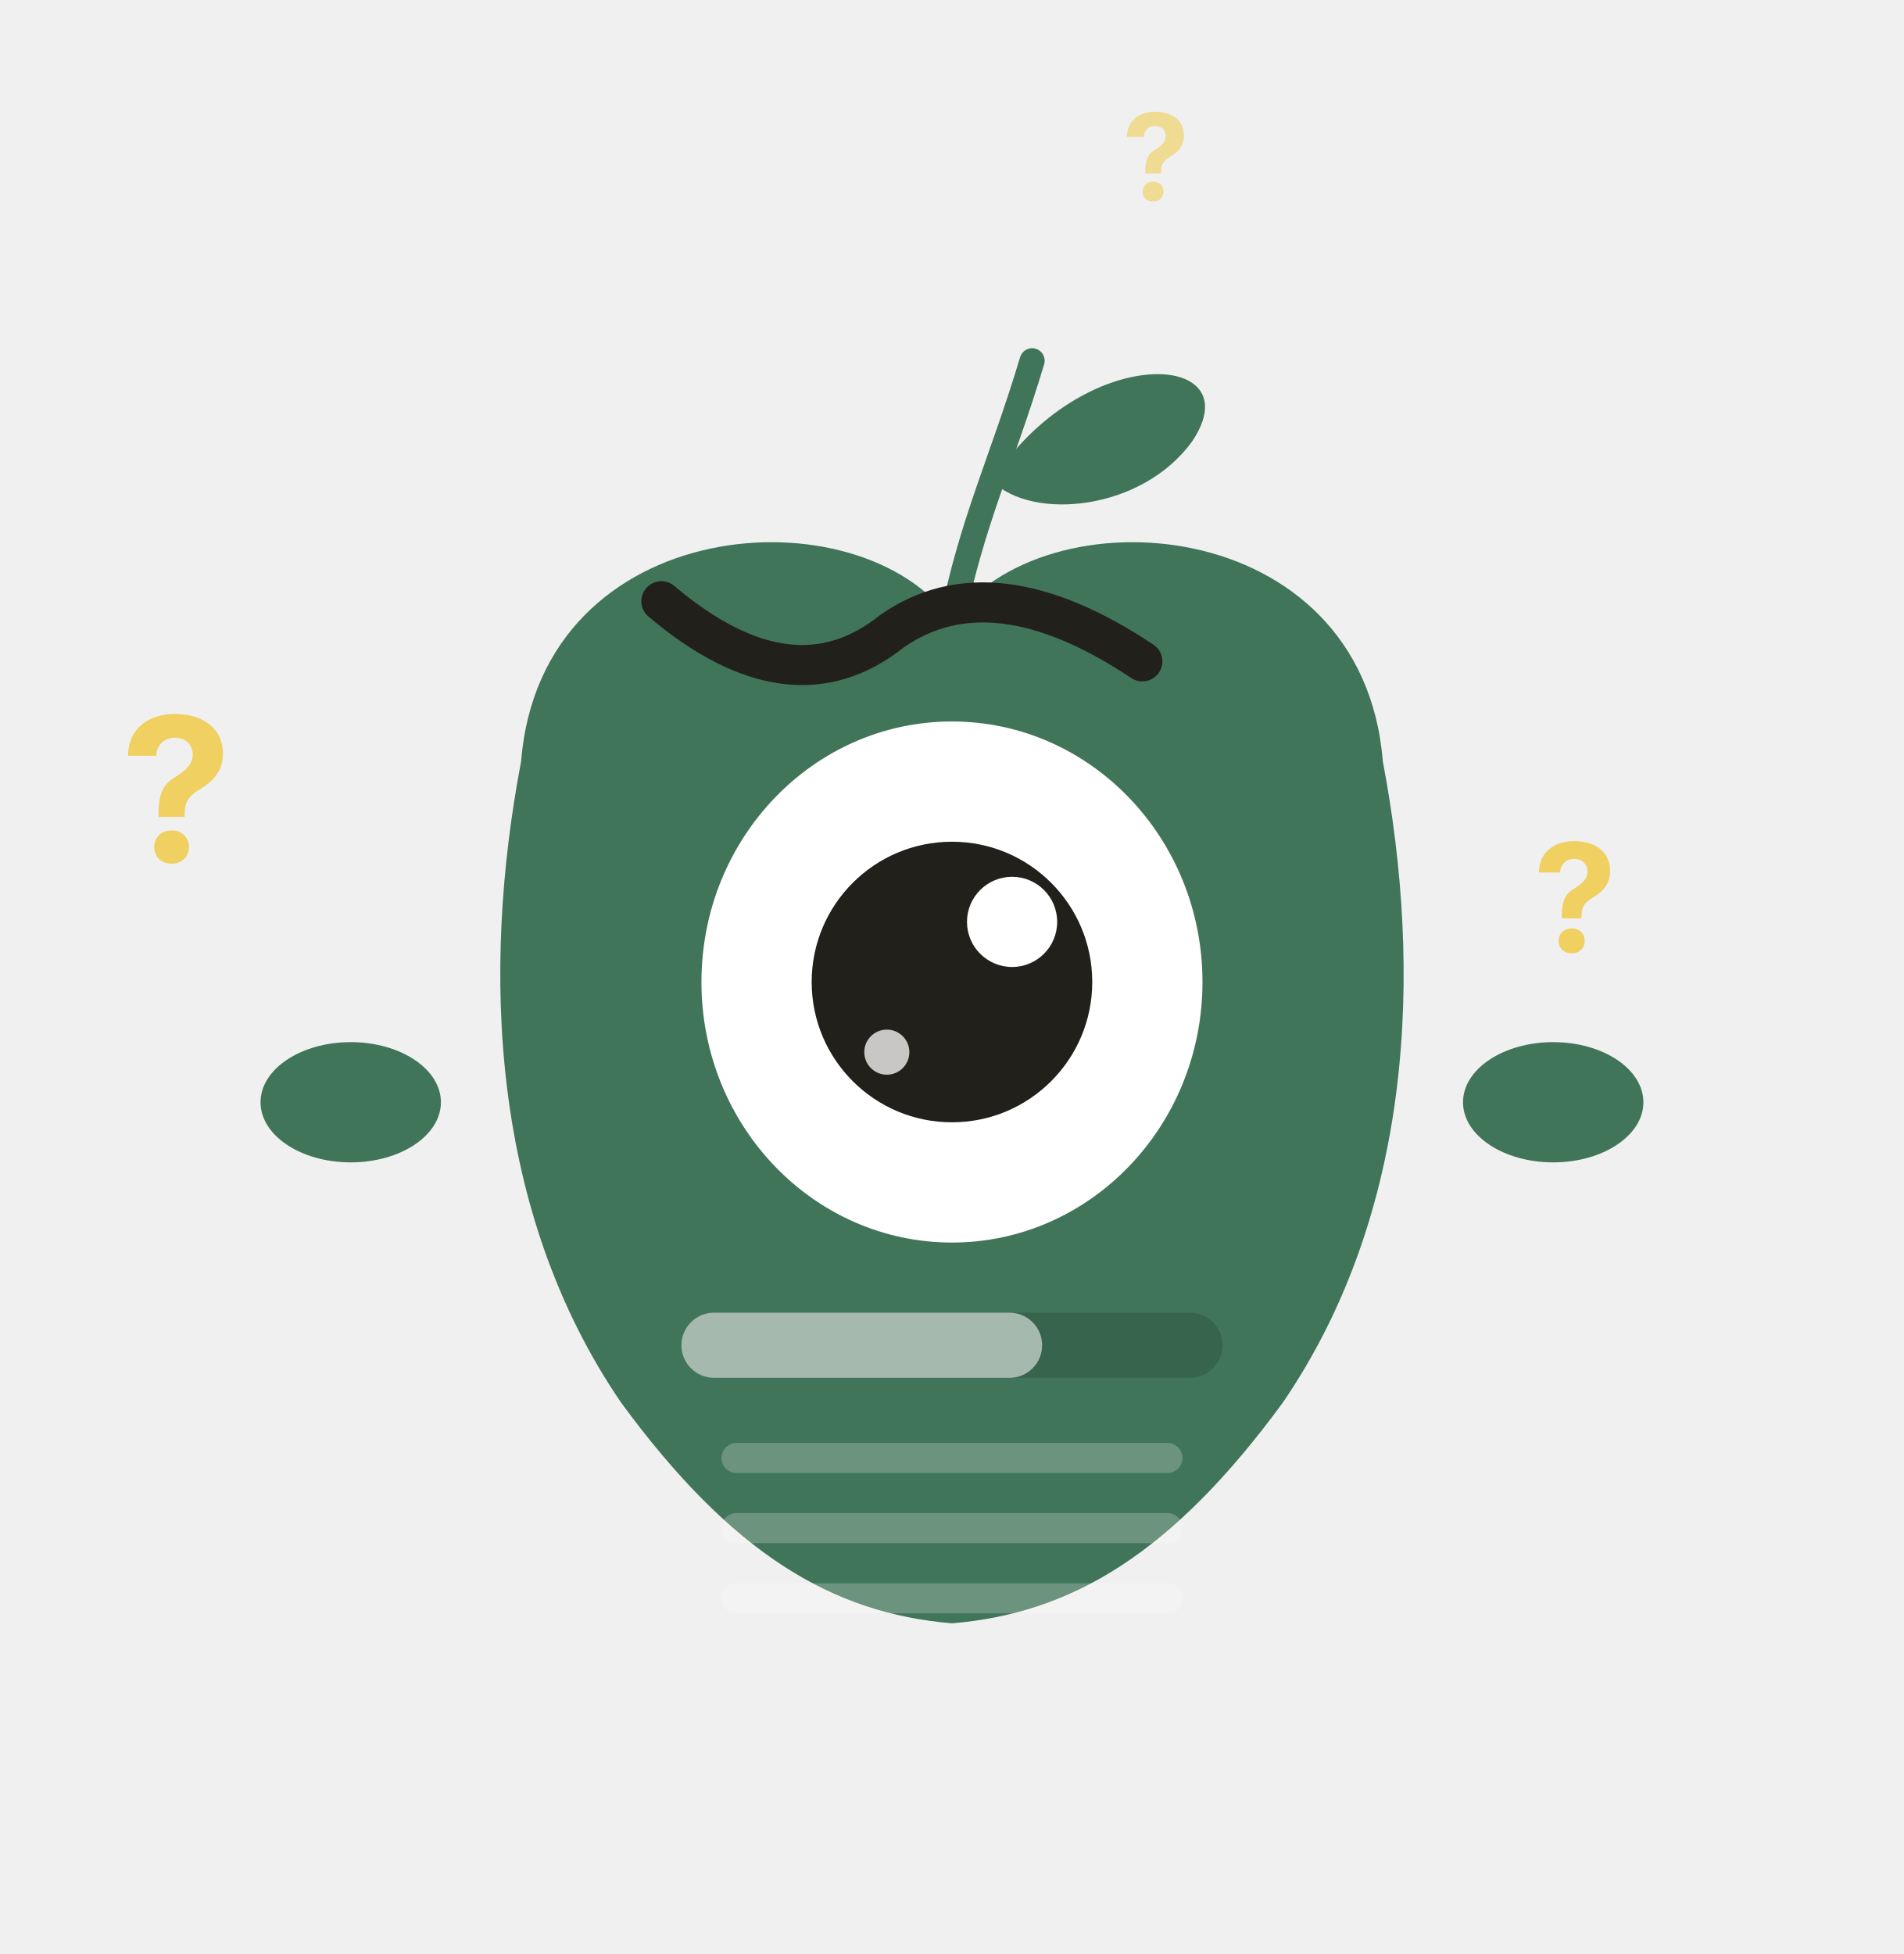
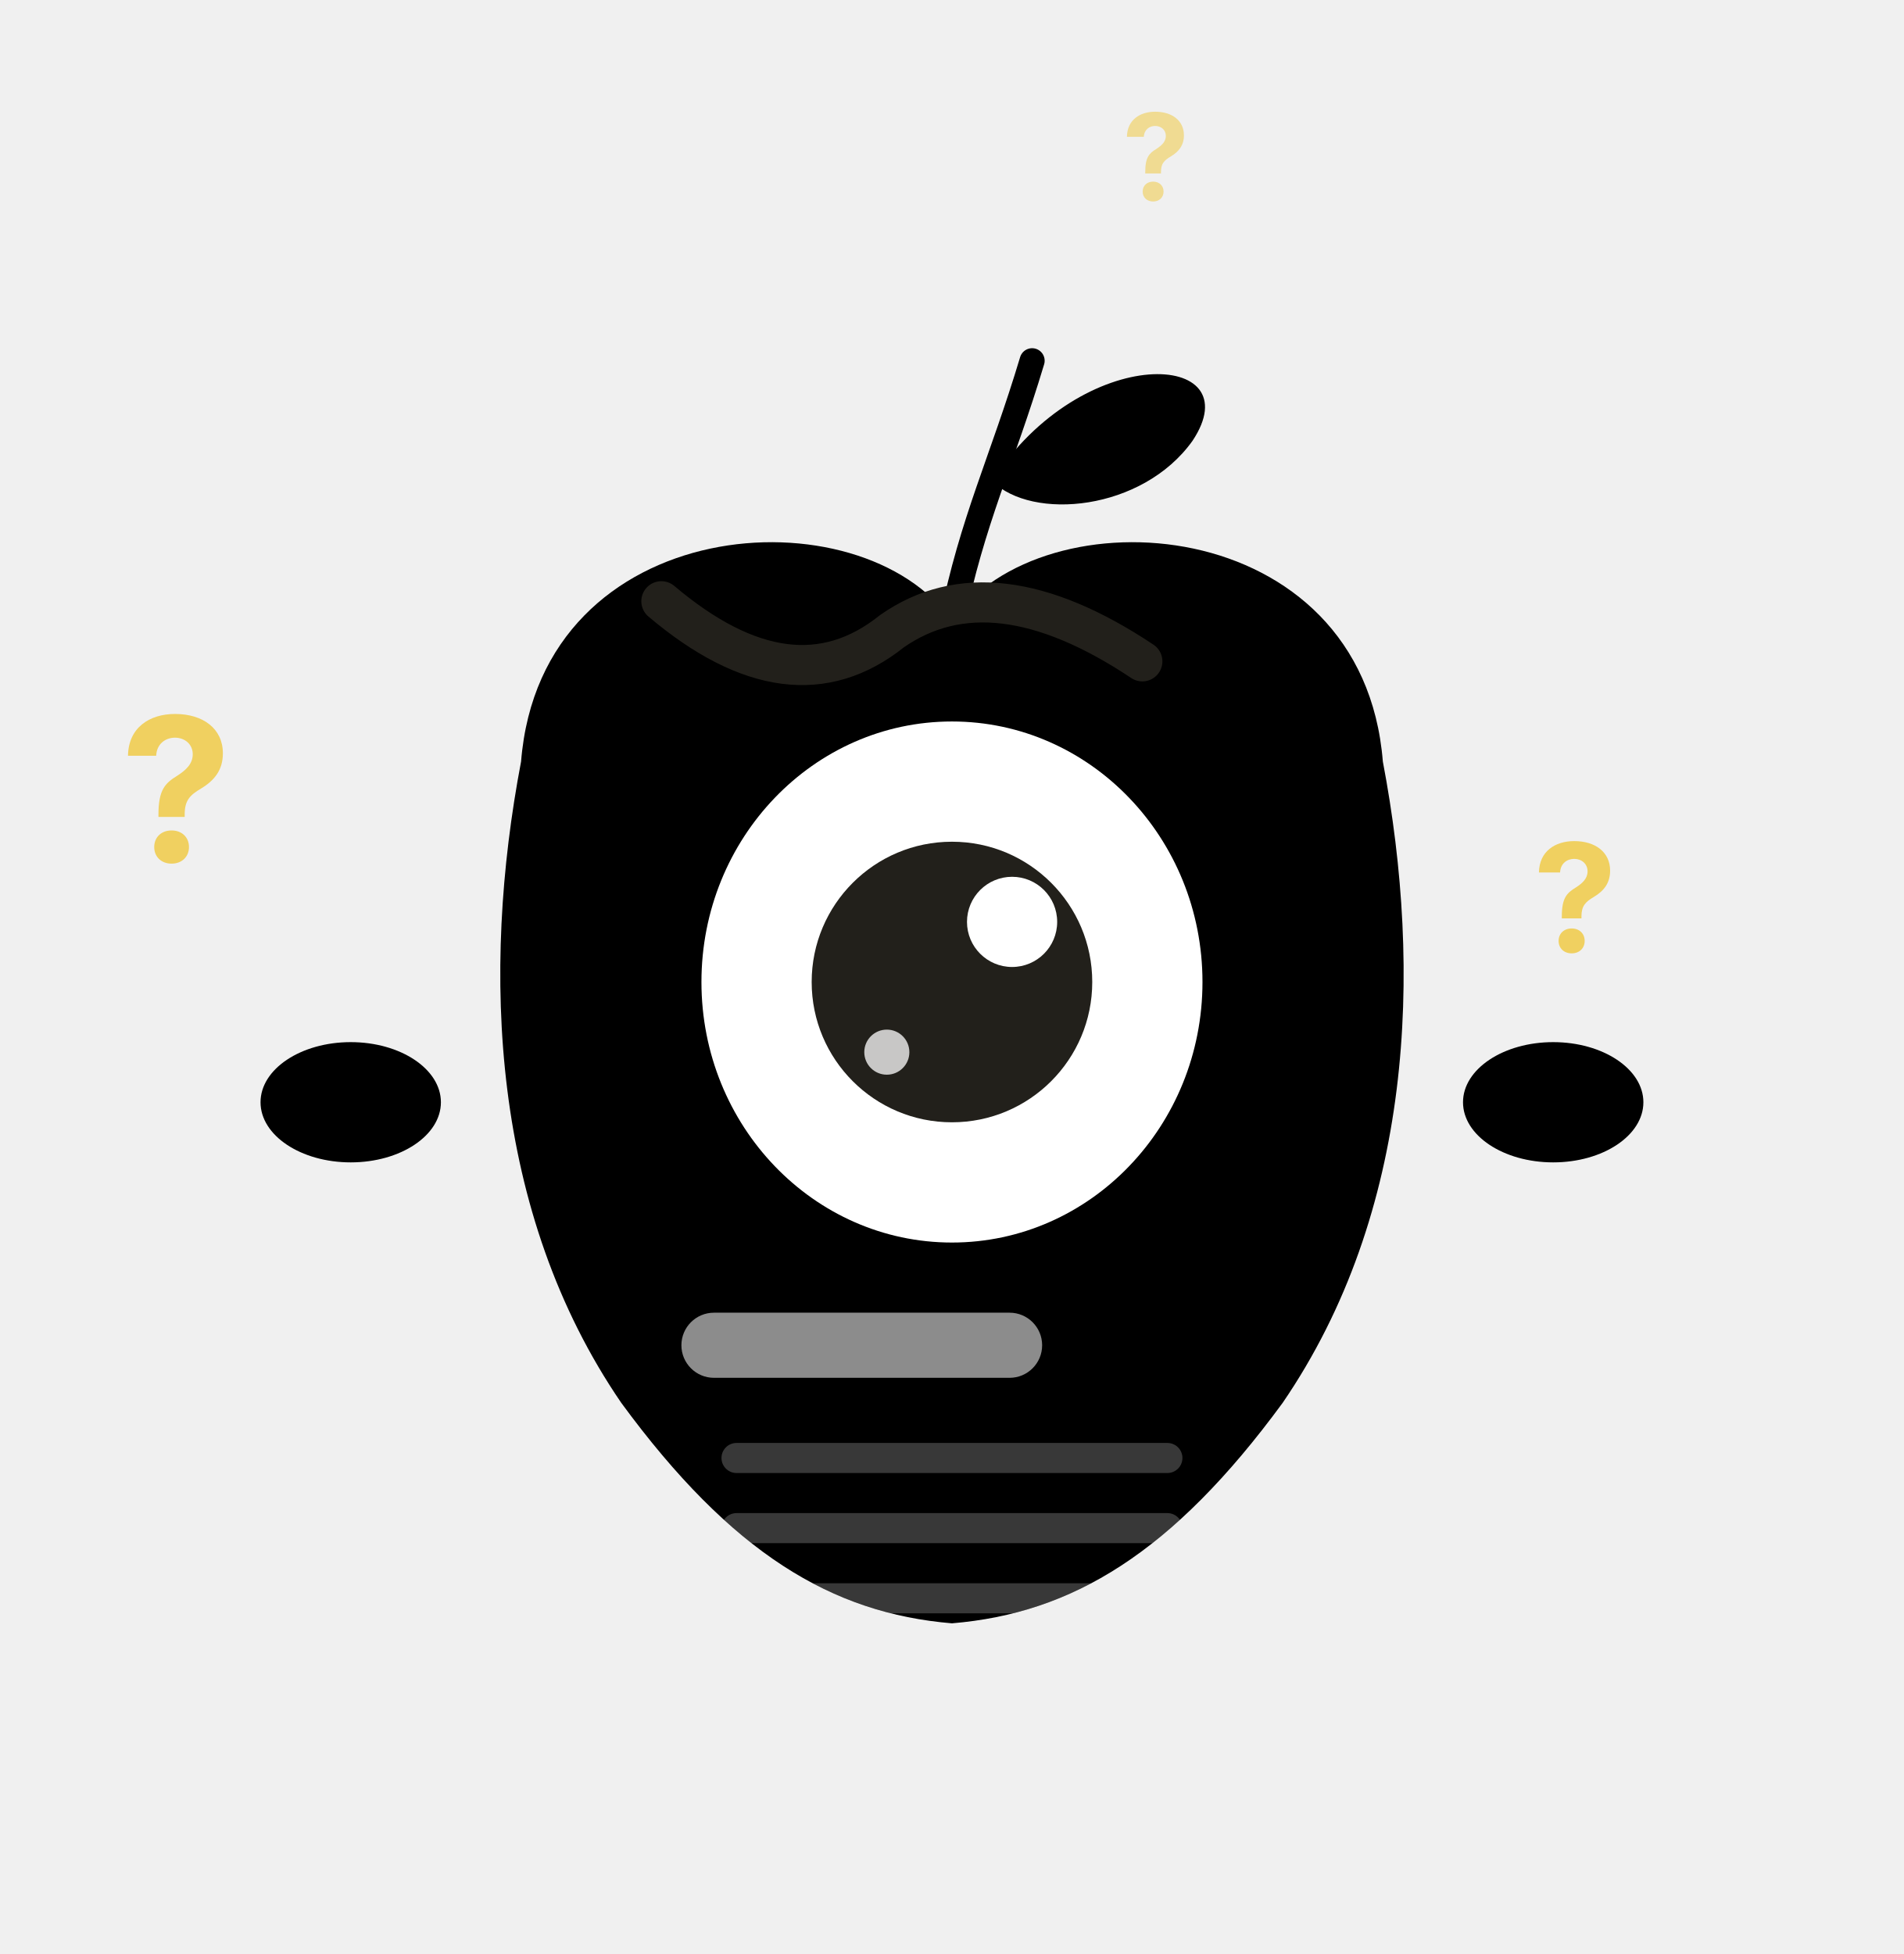
<svg xmlns="http://www.w3.org/2000/svg" viewBox="-90 -90 380 390" overflow="visible">
  <style>
    @keyframes lago-wobble { 0%,100%{transform:rotate(-5deg) translateY(-1%)} 50%{transform:rotate(5deg) translateY(1%)} }
    @keyframes lago-tilt { 0%,100%{transform:rotate(-9deg) scaleY(0.88)} 50%{transform:rotate(9deg) scaleY(0.88)} }
    @keyframes lago-shrug-l { 0%,100%{transform:translate(-2%,4%) rotate(-8deg)} 50%{transform:translate(1%,-12%) rotate(4deg)} }
    @keyframes lago-shrug-r { 0%,100%{transform:translate(2%,4%) rotate(8deg)} 50%{transform:translate(-1%,-12%) rotate(-4deg)} }
    @keyframes lago-question { 0%,100%{transform:translateY(0) rotate(-8deg);opacity:0.35} 50%{transform:translateY(-20px) rotate(8deg);opacity:0.95} }
    @keyframes lago-question2 { 0%,100%{transform:translateY(0) rotate(6deg);opacity:0.22} 50%{transform:translateY(-15px) rotate(-6deg);opacity:0.8} }
    .l-body { transform-box:fill-box; transform-origin:100px 120px; animation:lago-wobble 3.2s ease-in-out infinite; }
    .l-arm-l { transform-box:fill-box; transform-origin:80% 50%; animation:lago-shrug-l 3.2s ease-in-out infinite; }
    .l-arm-r { transform-box:fill-box; transform-origin:20% 50%; animation:lago-shrug-r 3.2s ease-in-out infinite; }
    .l-eye { transform-box:fill-box; transform-origin:center; animation:lago-tilt 3.2s ease-in-out infinite; }
    .l-q { transform-box:fill-box; transform-origin:center; }
  </style>
+   <defs>
+     <clipPath id="lago-body-c">
+       <path d="M 100 34 C 82 8, 18 12, 14 62 C 6 104, 8 152, 34 190 C 56 220, 76 232, 100 234 C 124 232, 144 220, 166 190 C 192 152, 194 104, 186 62 C 182 12, 118 8, 100 34 Z" />
+     </clipPath>
+   </defs>
  <g class="l-body">
-     <path d="M 100 34 C 82 8, 18 12, 14 62 C 6 104, 8 152, 34 190 C 56 220, 76 232, 100 234 C 124 232, 144 220, 166 190 C 192 152, 194 104, 186 62 C 182 12, 118 8, 100 34 Z" fill="#41755A" />
-     <path d="M 100 34 C 104 14, 110 2, 116 -18" fill="none" stroke="#41755A" stroke-width="5" stroke-linecap="round" />
-     <path d="M 108 6 C 126 -22, 160 -20, 148 -2 C 138 12, 116 14, 108 6 Z" fill="#41755A" />
-     <rect x="46" y="172" width="108" height="13" rx="6.5" fill="rgba(0,0,0,0.15)" />
-     <rect x="46" y="172" width="72" height="13" rx="6.5" fill="rgba(255,255,255,0.55)" />
-     <rect x="54" y="198" width="92" height="6" rx="3" fill="rgba(255,255,255,0.22)" />
-     <rect x="54" y="212" width="92" height="6" rx="3" fill="rgba(255,255,255,0.22)" />
-     <rect x="54" y="226" width="92" height="6" rx="3" fill="rgba(255,255,255,0.22)" />
-     <ellipse class="l-arm-l" cx="-20" cy="130" rx="18" ry="12" fill="#41755A" />
-     <ellipse class="l-arm-r" cx="220" cy="130" rx="18" ry="12" fill="#41755A" />
+     <path d="M 100 34 C 82 8, 18 12, 14 62 C 6 104, 8 152, 34 190 C 56 220, 76 232, 100 234 C 124 232, 144 220, 166 190 C 192 152, 194 104, 186 62 C 182 12, 118 8, 100 34 Z" fill="currentColor" />
+     <path d="M 100 34 C 104 14, 110 2, 116 -18" fill="none" stroke="currentColor" stroke-width="5" stroke-linecap="round" />
+     <path d="M 108 6 C 126 -22, 160 -20, 148 -2 C 138 12, 116 14, 108 6 Z" fill="currentColor" />
+     <g clip-path="url(#lago-body-c)">
+       <rect x="46" y="172" width="108" height="13" rx="6.5" fill="rgba(0,0,0,0.15)" />
+       <rect x="46" y="172" width="72" height="13" rx="6.5" fill="rgba(255,255,255,0.55)" />
+       <rect x="54" y="198" width="92" height="6" rx="3" fill="rgba(255,255,255,0.22)" />
+       <rect x="54" y="212" width="92" height="6" rx="3" fill="rgba(255,255,255,0.22)" />
+       <rect x="54" y="226" width="92" height="6" rx="3" fill="rgba(255,255,255,0.22)" />
+     </g>
+     <ellipse class="l-arm-l" cx="-20" cy="130" rx="18" ry="12" fill="currentColor" />
+     <ellipse class="l-arm-r" cx="220" cy="130" rx="18" ry="12" fill="currentColor" />
    <text class="l-q" style="animation:lago-question 2.8s ease-in-out infinite" x="-66" y="82" font-size="40" font-family="system-ui,-apple-system,sans-serif" font-weight="bold" fill="#F0D060">?</text>
    <text class="l-q" style="animation:lago-question2 3.2s ease-in-out infinite 0.9s" x="216" y="100" font-size="30" font-family="system-ui,-apple-system,sans-serif" font-weight="bold" fill="#F0D060">?</text>
    <text class="l-q" style="animation:lago-question 2.5s ease-in-out infinite 1.5s" x="134" y="-50" font-size="24" font-family="system-ui,-apple-system,sans-serif" font-weight="bold" fill="#F0D060" opacity="0.65">?</text>
    <g class="l-eye">
      <ellipse cx="100" cy="106" rx="50" ry="52" fill="#FFFFFF" />
      <g>
        <circle cx="100" cy="106" r="28" fill="#22201B" />
        <circle cx="112" cy="94" r="9" fill="#FFFFFF" />
        <circle cx="87" cy="120" r="4.5" fill="#FFFFFF" opacity="0.75" />
      </g>
    </g>
    <path d="M 42 30 Q 68 52 88 36 Q 108 22 138 42" fill="none" stroke="#22201B" stroke-width="8" stroke-linecap="round" stroke-linejoin="round" />
  </g>
</svg>
